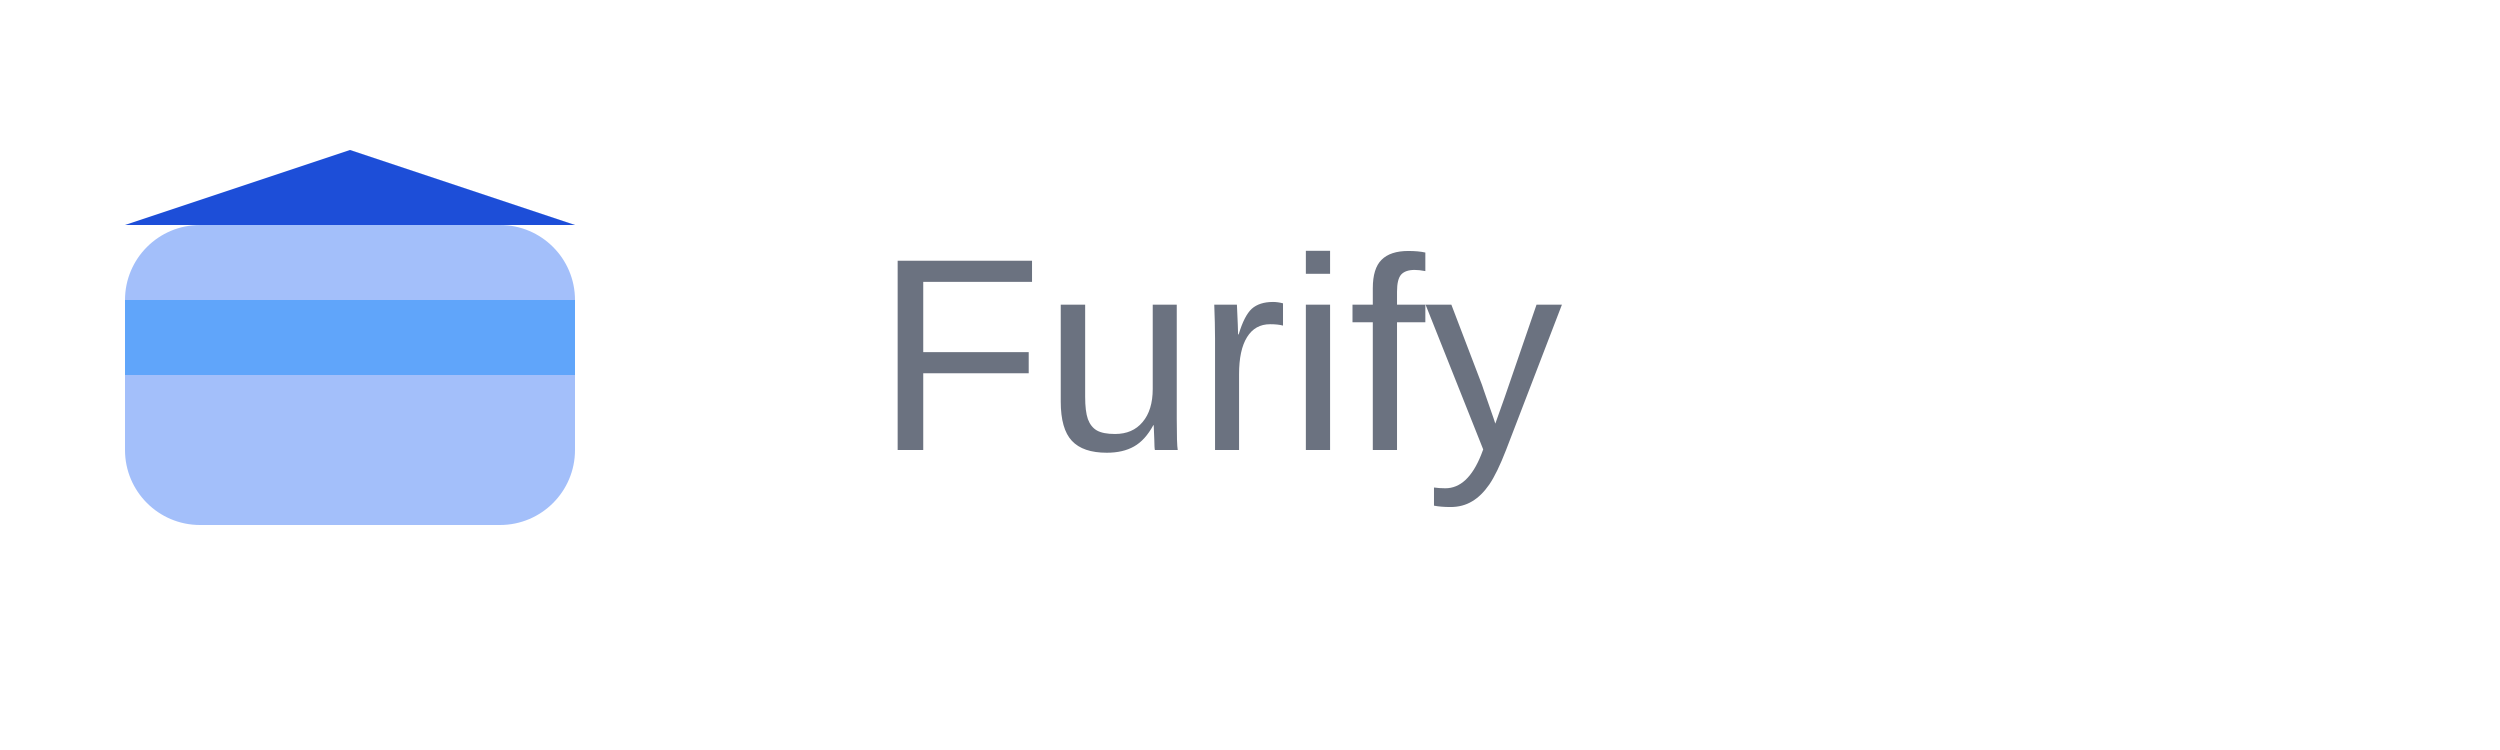
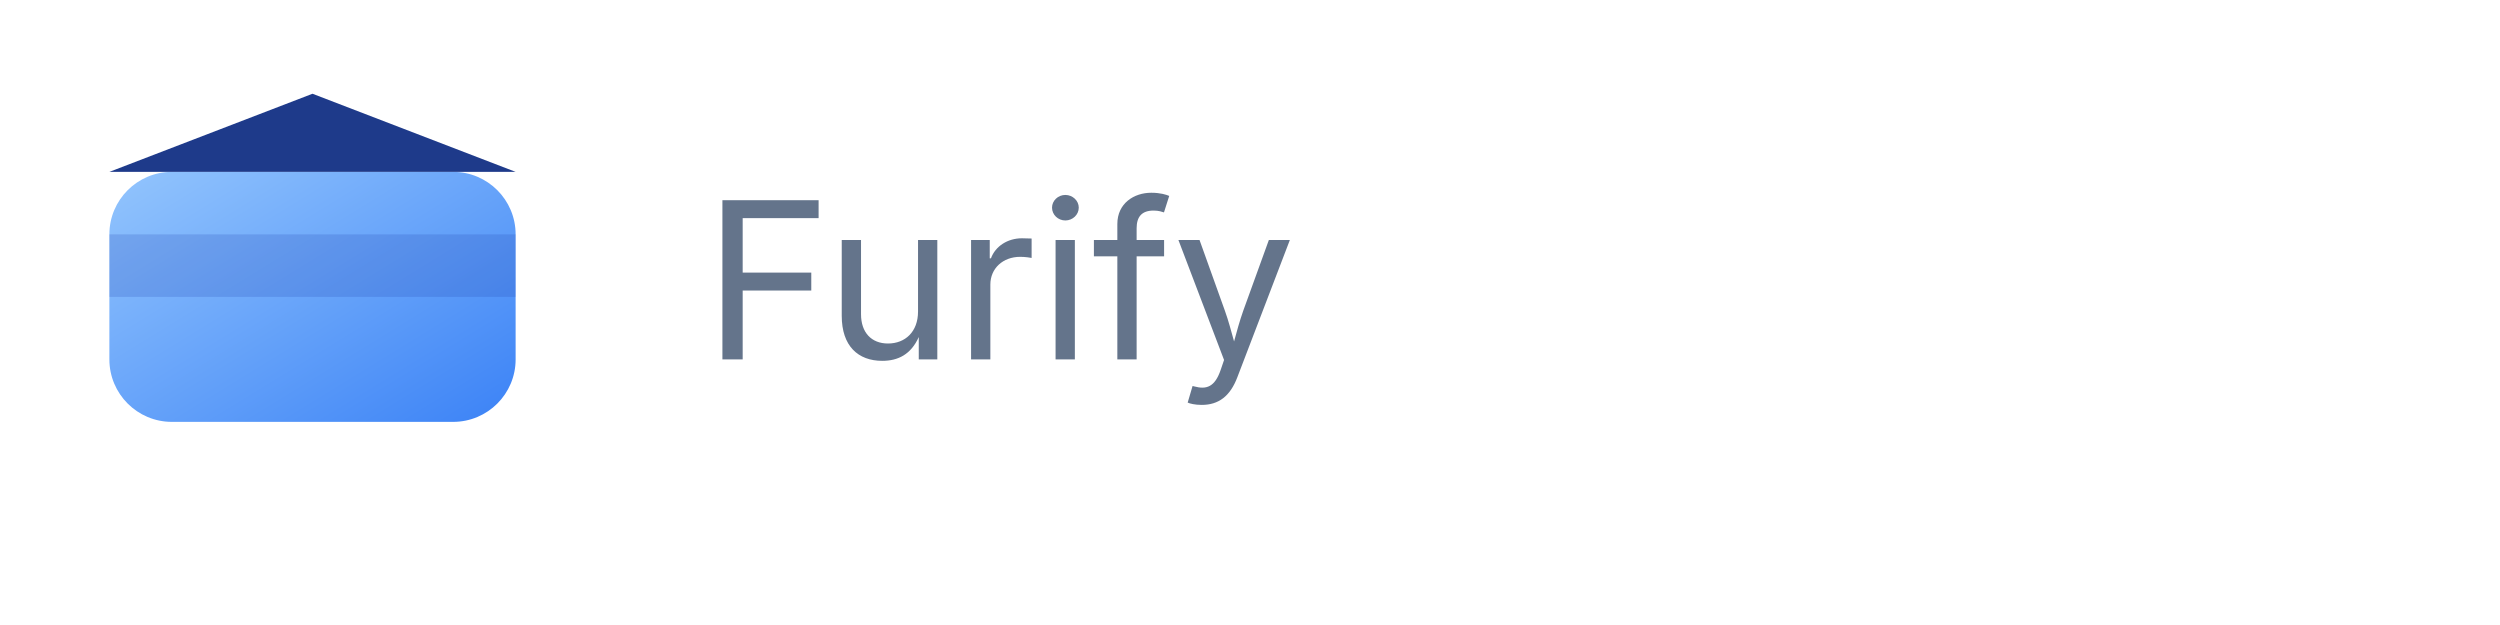
- <svg xmlns="http://www.w3.org/2000/svg" width="200" height="60" viewBox="0 0 200 60" role="img" aria-label="Furify">
-   <g fill="#a3bffa">
-     <rect x="10" y="18" width="36" height="24" rx="6" />
-     <path fill="#60a5fa" d="M10 24h36v6H10z" />
-     <path fill="#1d4ed8" d="M10 18l18-6 18 6z" />
-     <text x="70" y="36" font-family="Arial, Helvetica, sans-serif" font-size="22" fill="#6b7280">Furify</text>
+ <svg xmlns="http://www.w3.org/2000/svg" width="320" height="80" viewBox="0 0 320 80" role="img" aria-label="Furify">
+   <defs>
+     <linearGradient id="furi-g" x1="0" y1="0" x2="1" y2="1">
+       <stop offset="0%" stop-color="#93c5fd" />
+       <stop offset="100%" stop-color="#3b82f6" />
+     </linearGradient>
+   </defs>
+   <g>
+     <rect x="14" y="22" width="52" height="32" rx="8" fill="url(#furi-g)" />
+     <path fill="#1e40af" opacity="0.2" d="M14 30h52v8H14z" />
+     <path fill="#1e3a8a" d="M14 22l26-10 26 10z" />
+     <text x="90" y="46" font-family="Inter, Arial, Helvetica, sans-serif" font-size="28" fill="#64748b">Furify</text>
  </g>
</svg>
